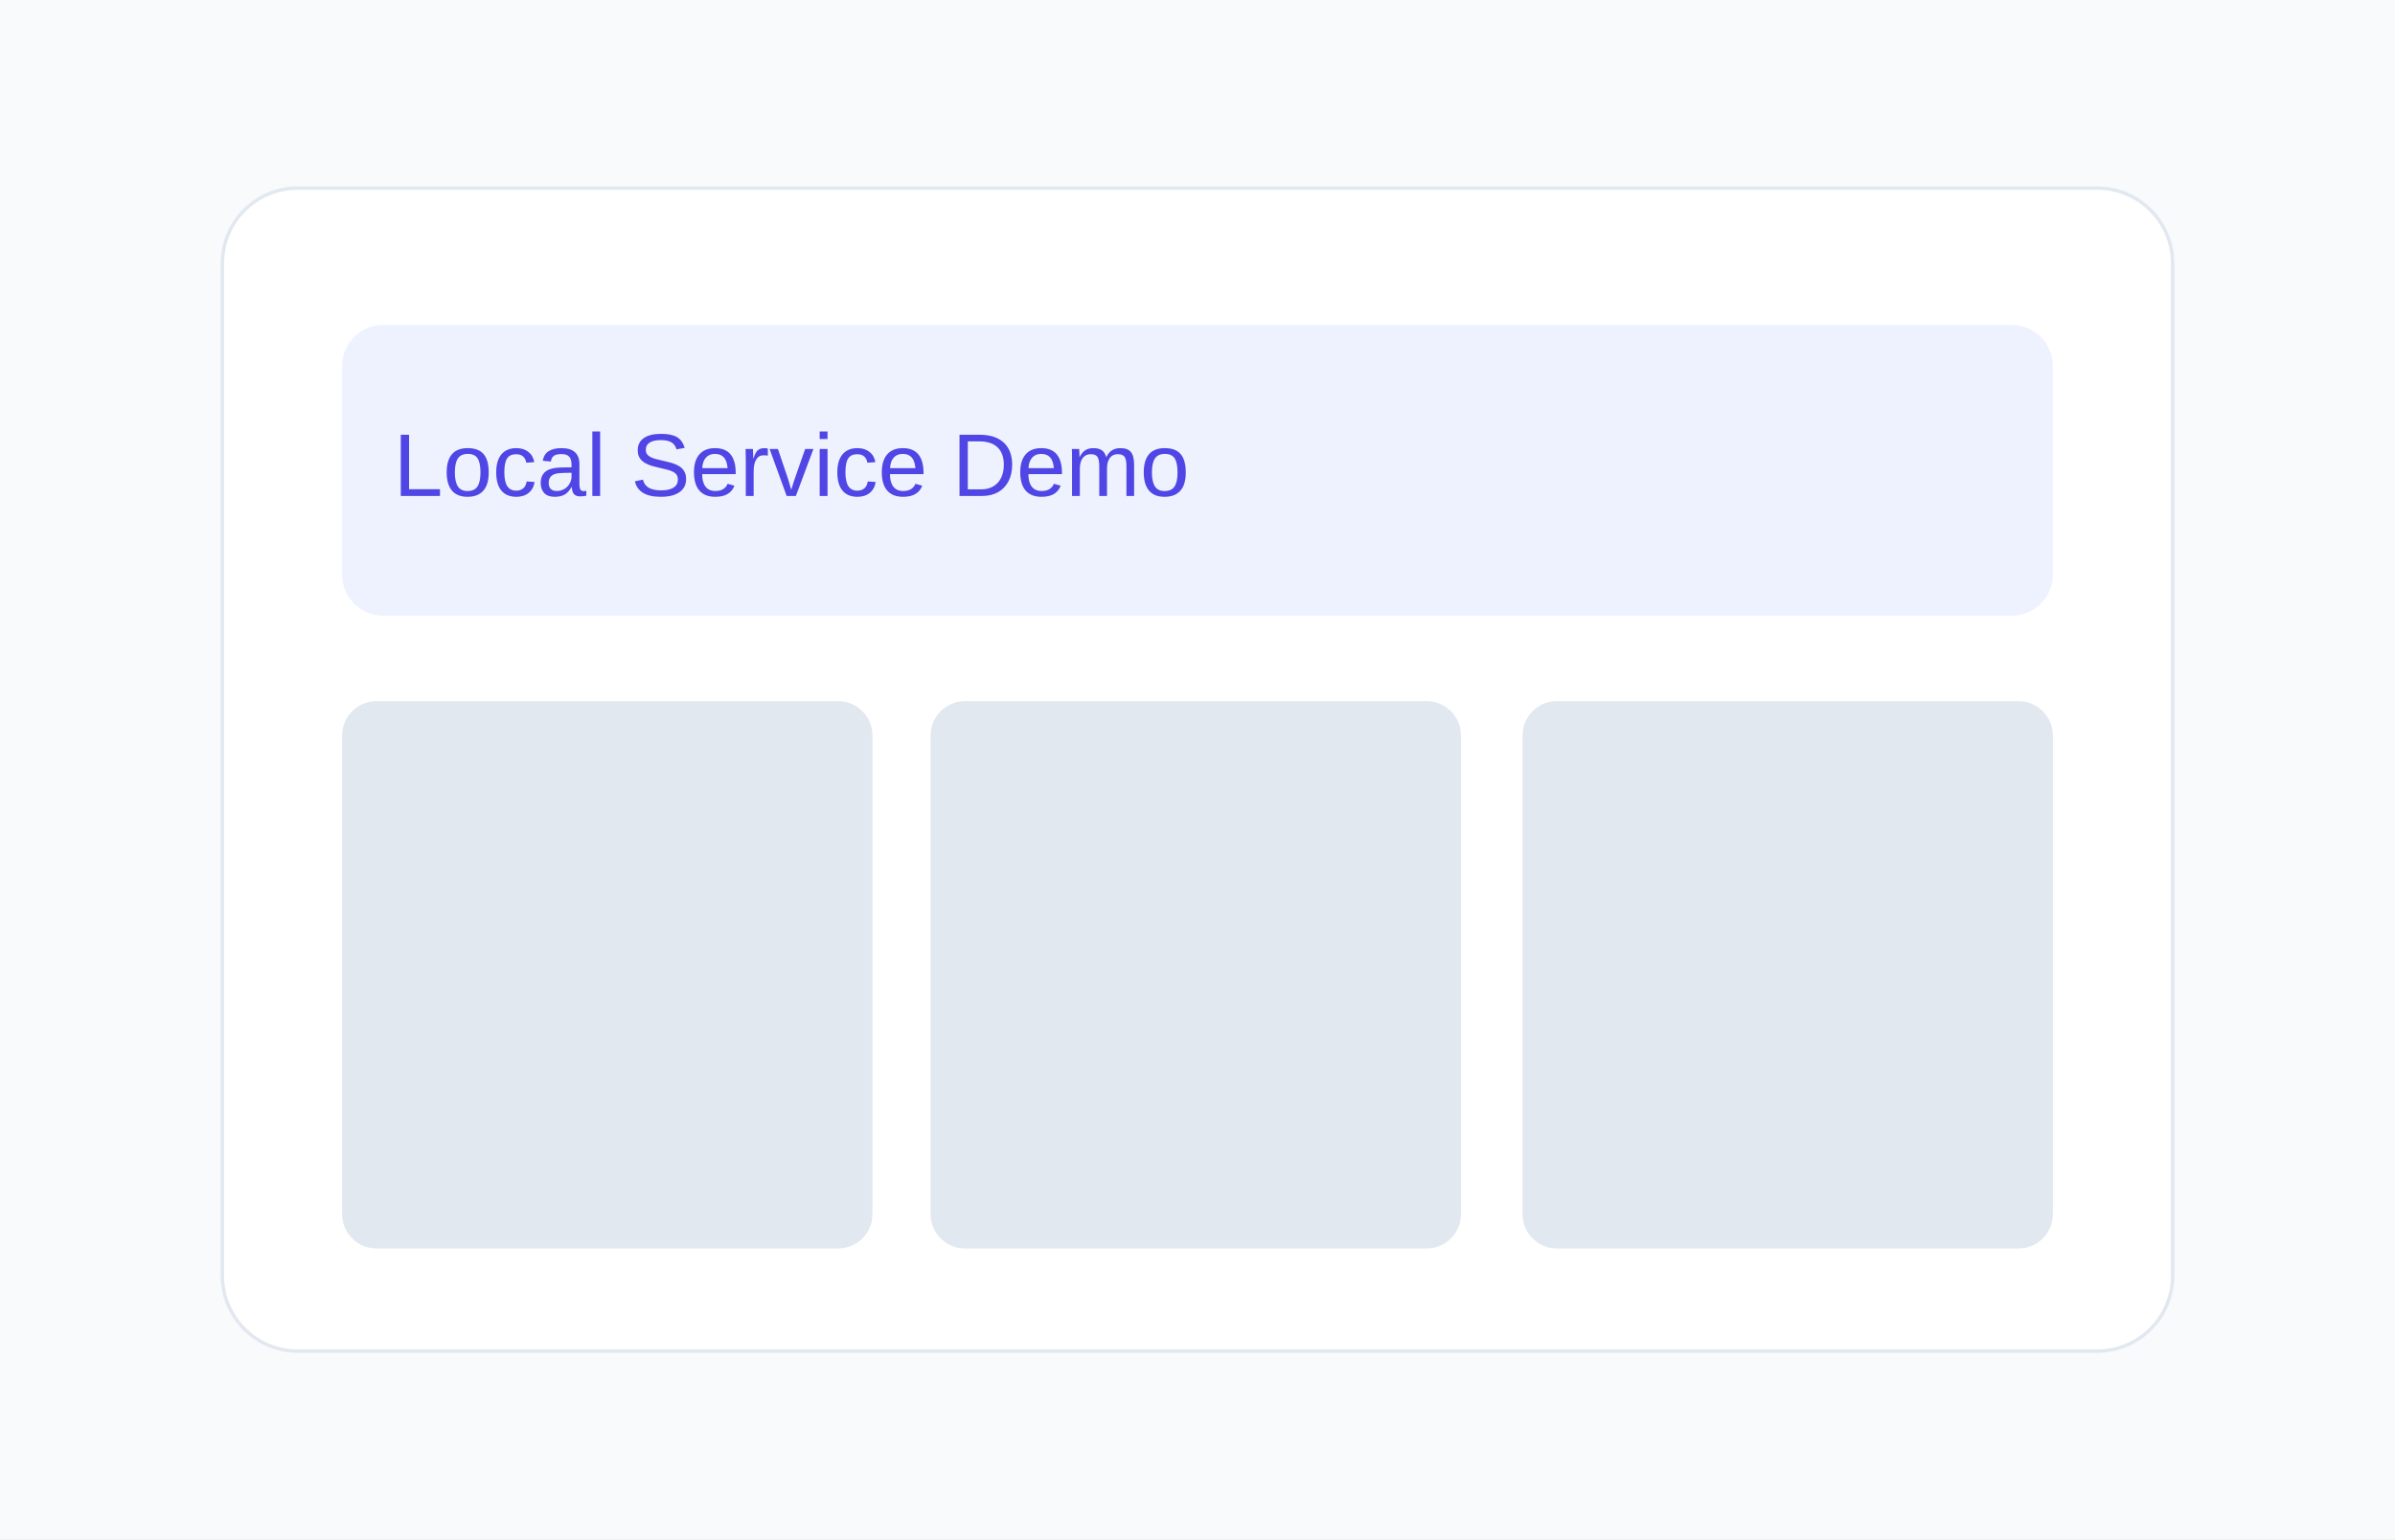
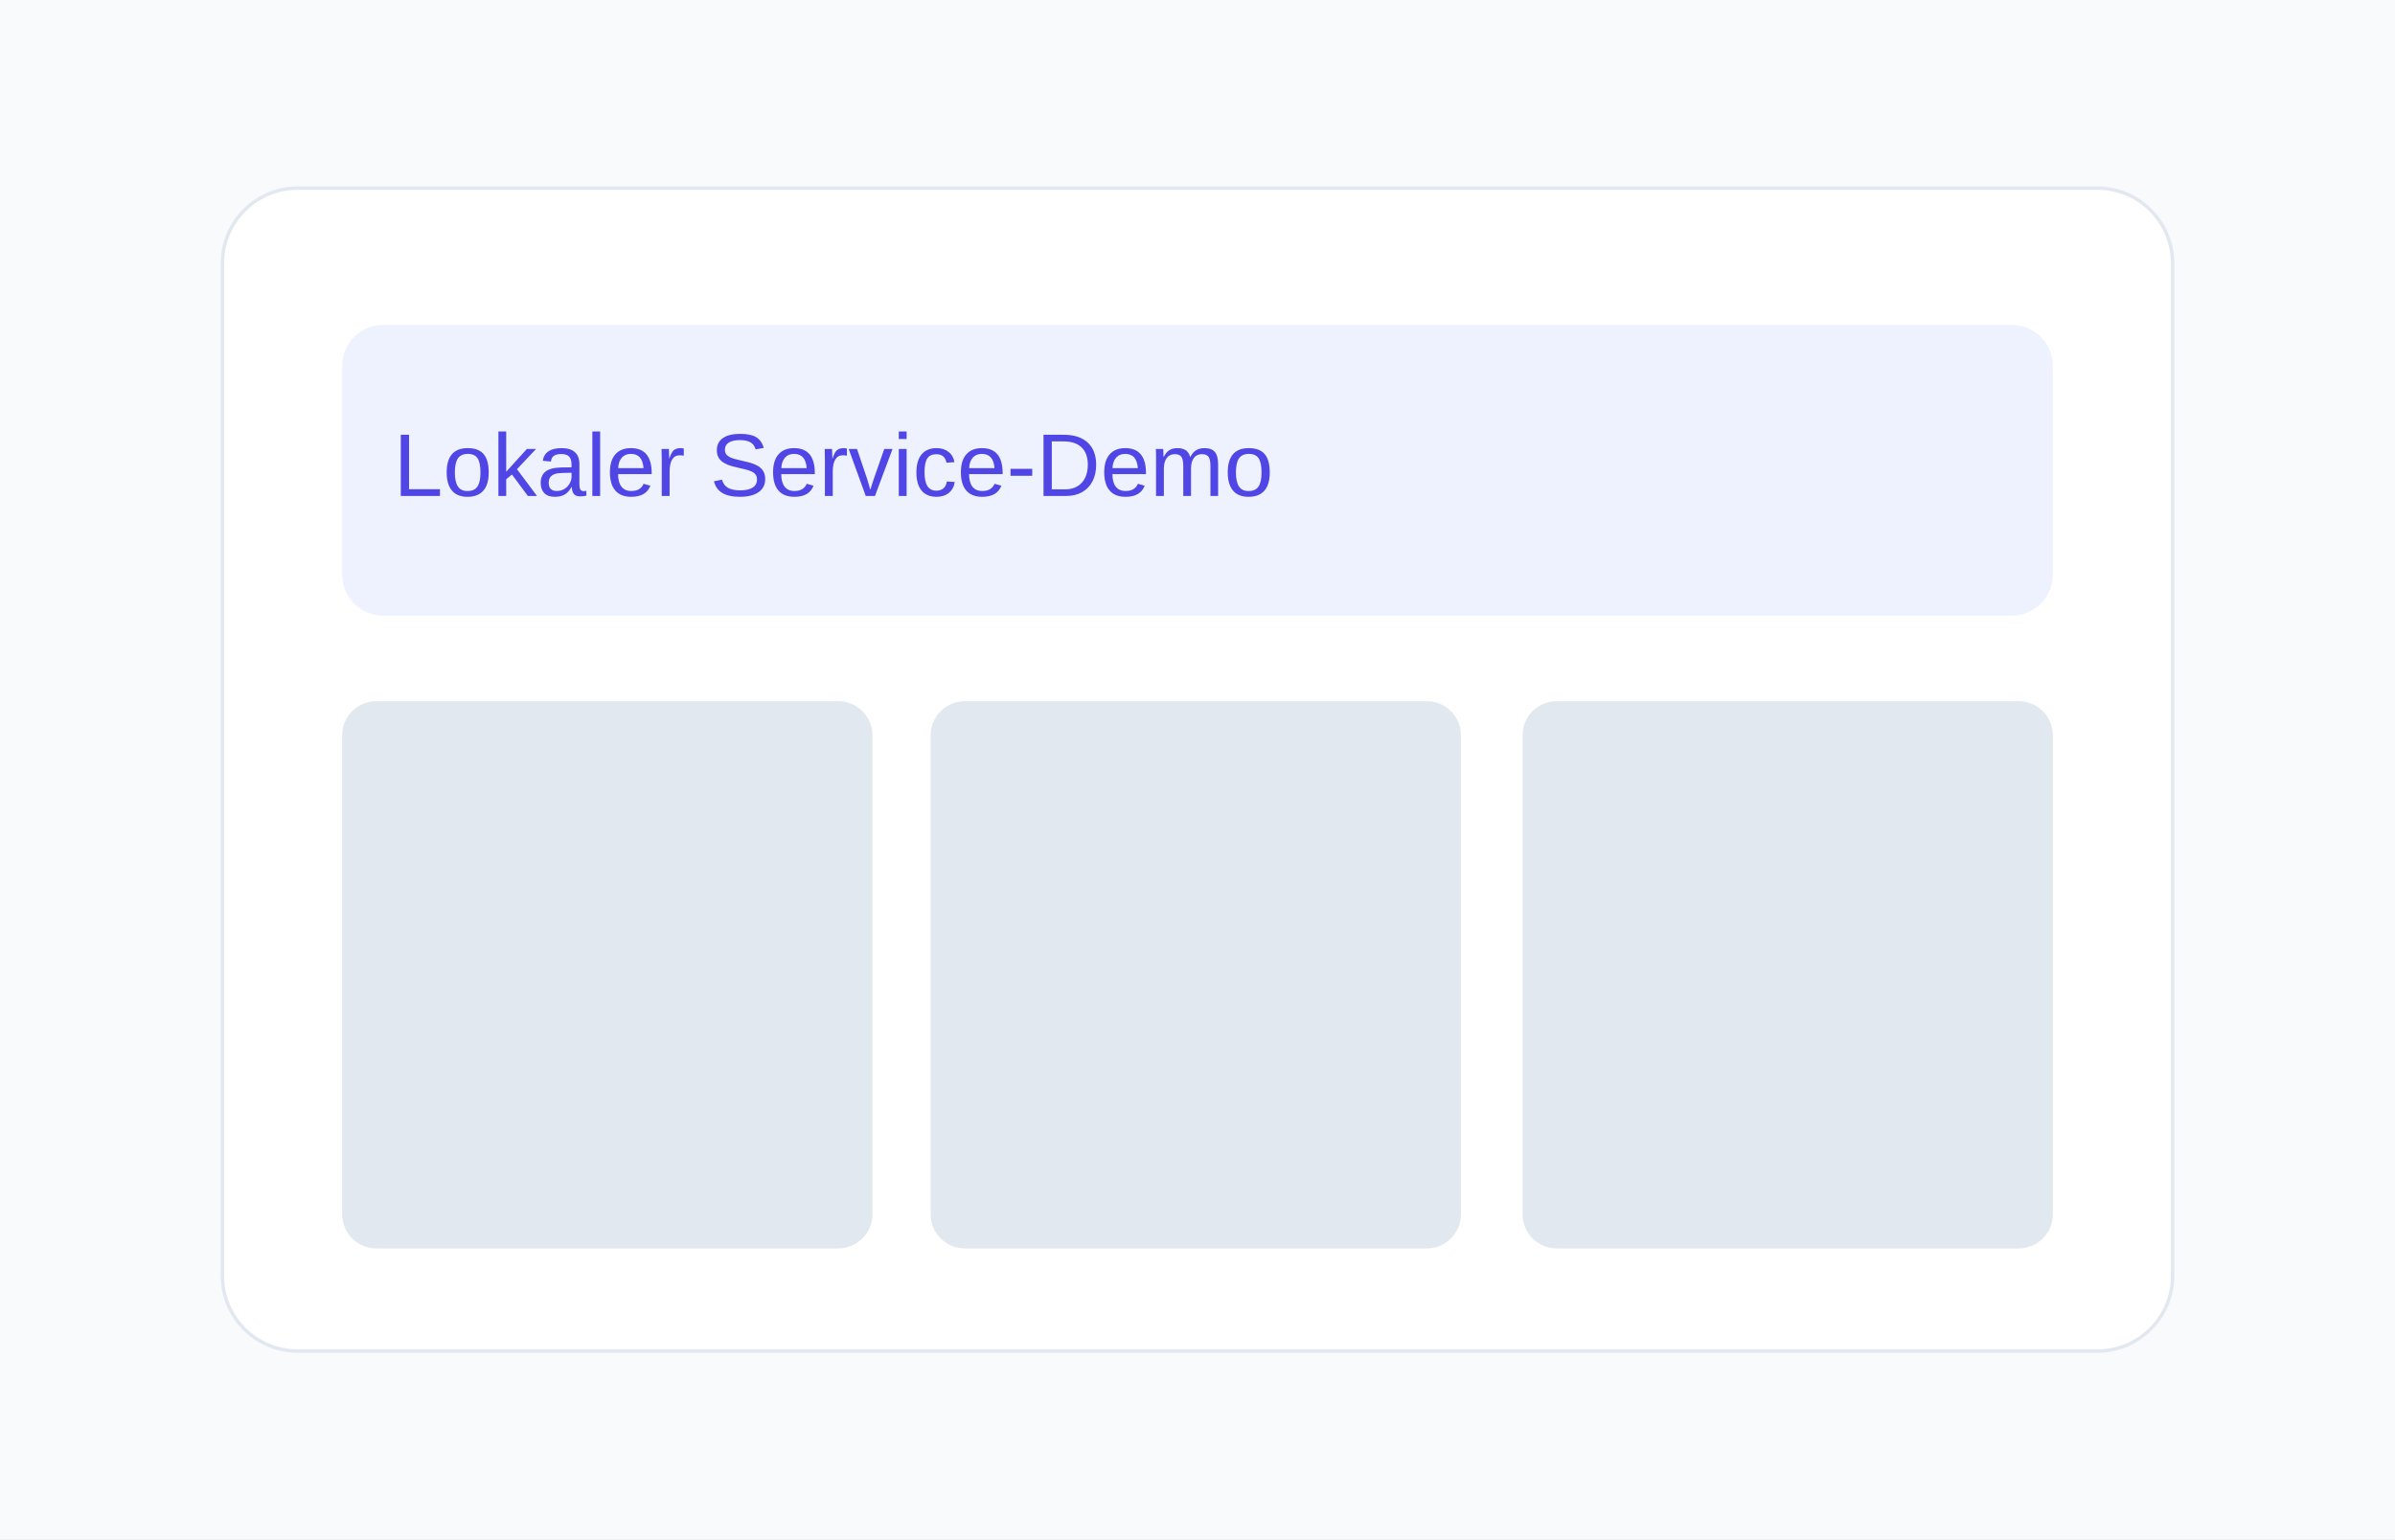
<svg xmlns="http://www.w3.org/2000/svg" width="700" height="450" viewBox="0 0 700 450" fill="none">
  <rect width="700" height="450" fill="#F8FAFC" />
  <rect x="65" y="55" width="570" height="340" rx="22" fill="white" stroke="#E2E8F0" />
  <rect x="100" y="95" width="500" height="85" rx="12" fill="#EEF2FF" />
  <rect x="100" y="205" width="155" height="160" rx="10" fill="#E2E8F0" />
  <rect x="272" y="205" width="155" height="160" rx="10" fill="#E2E8F0" />
  <rect x="445" y="205" width="155" height="160" rx="10" fill="#E2E8F0" />
-   <text x="115" y="145" fill="#4F46E5" font-size="26" font-family="Arial">Local Service Demo</text>
+   <text x="115" y="145" fill="#4F46E5" font-size="26" font-family="Arial">Lokaler Service-Demo</text>
</svg>
